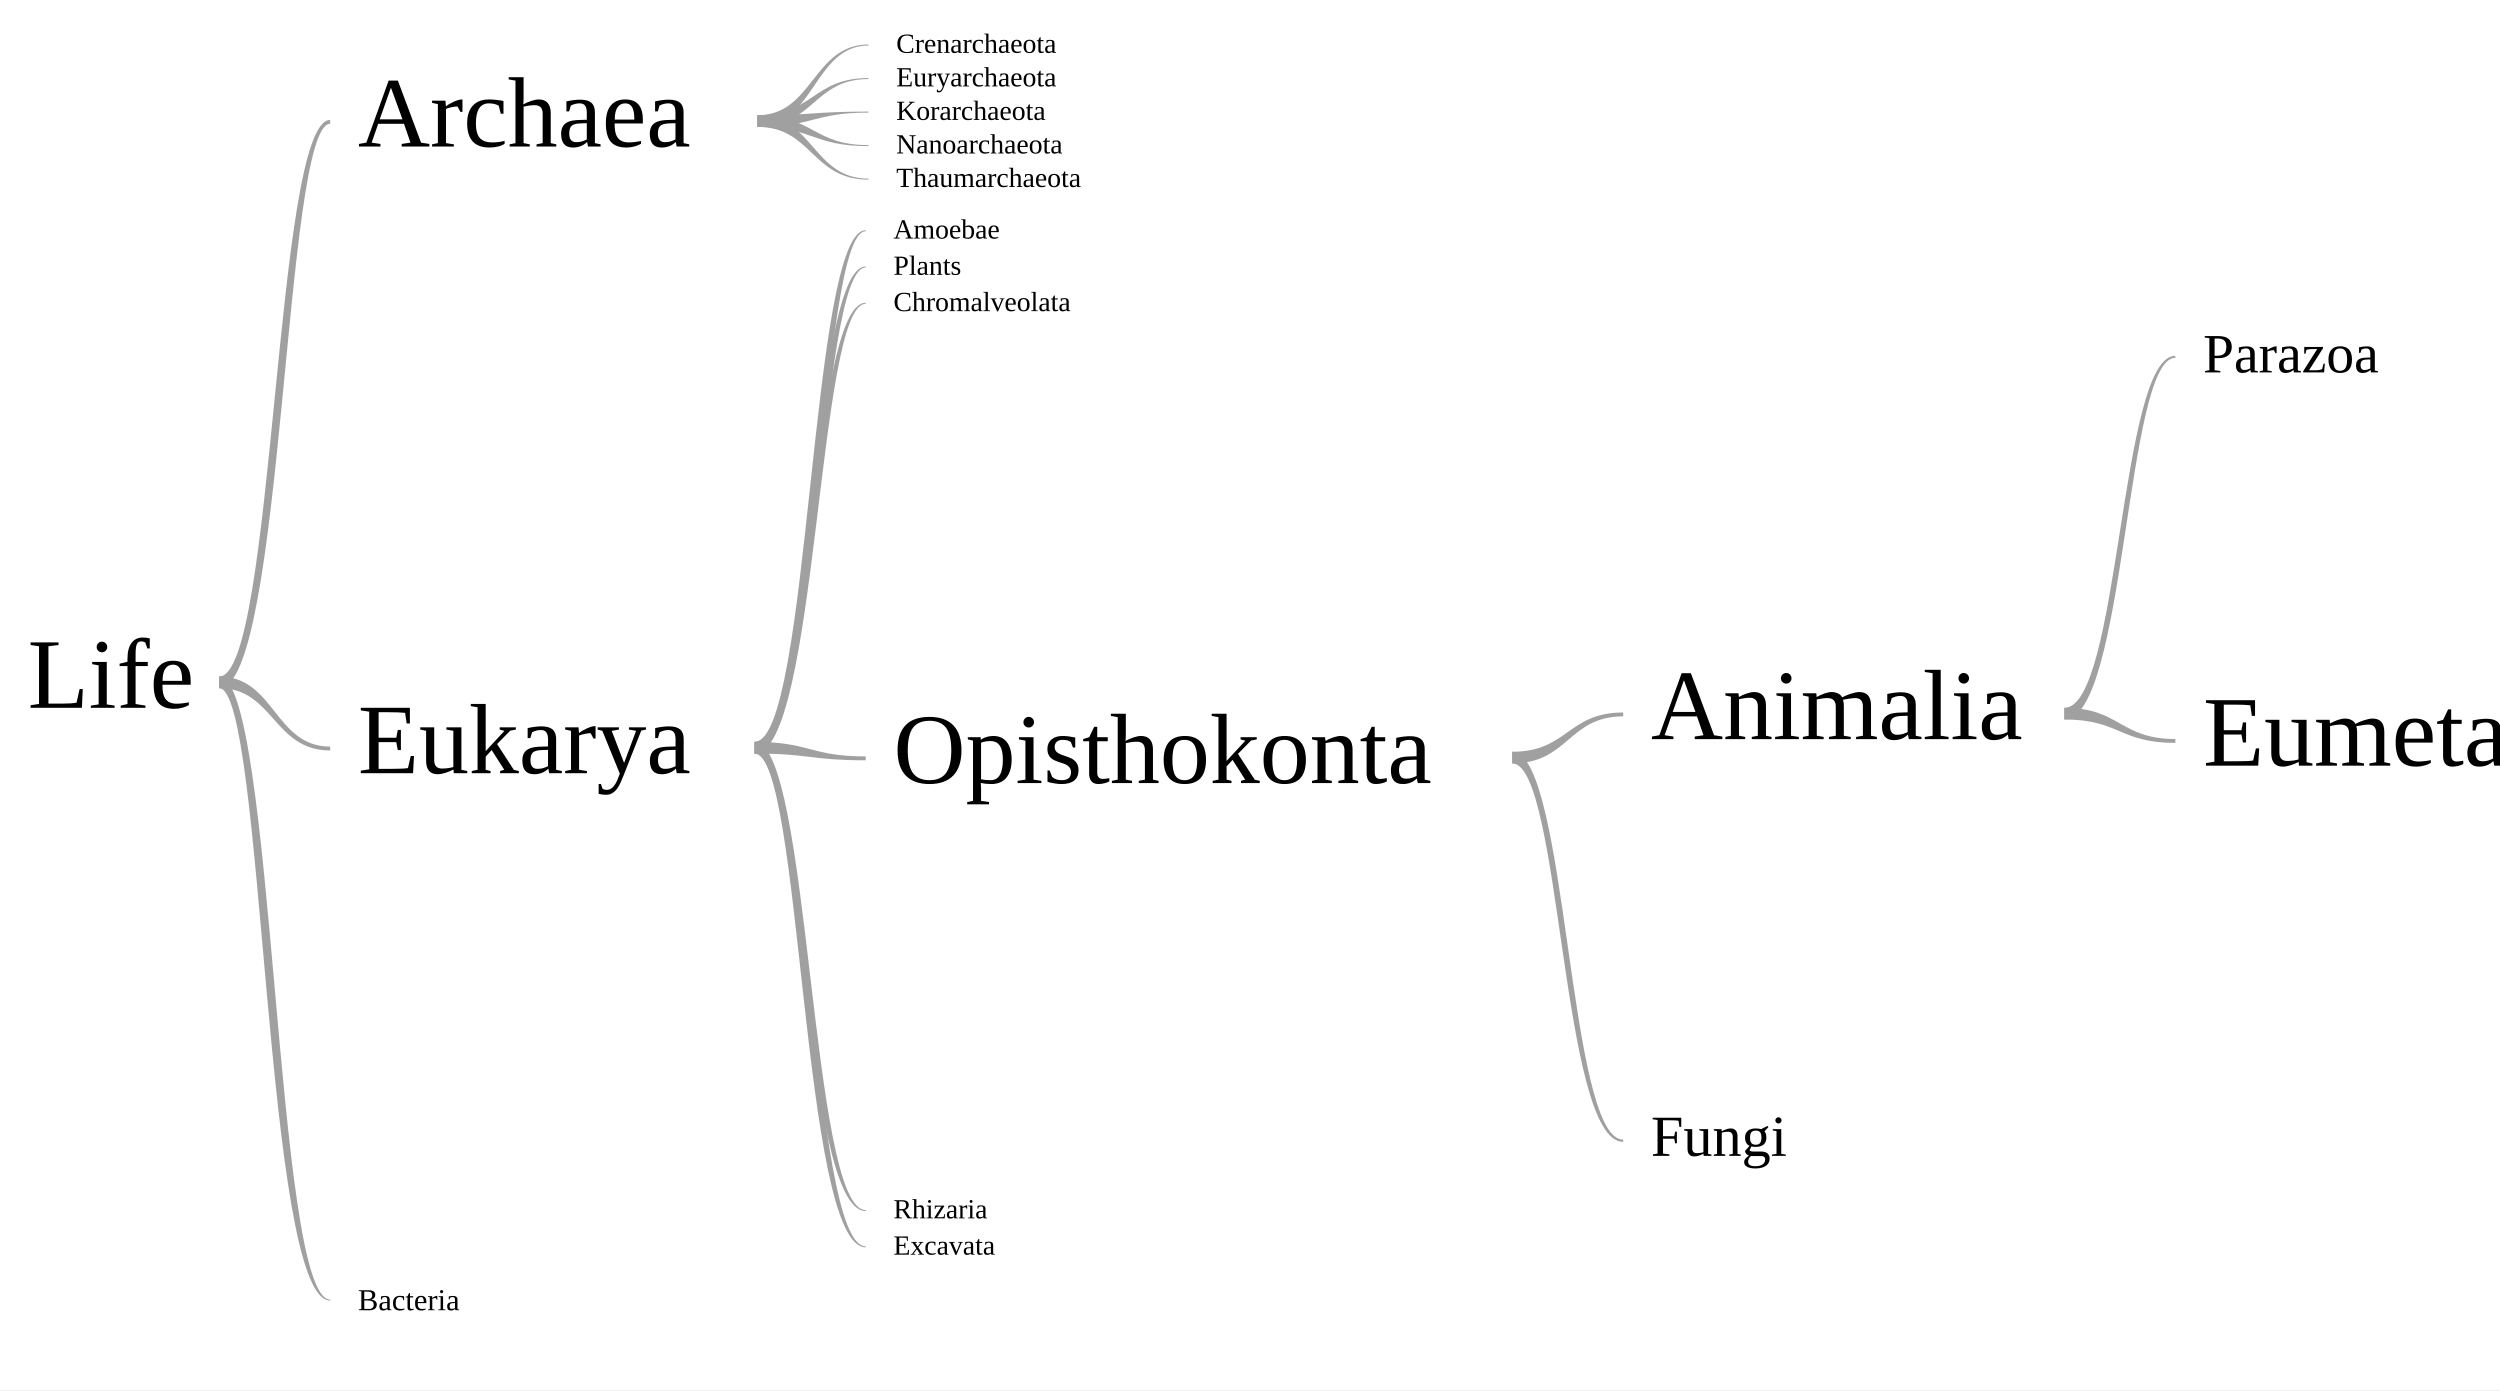
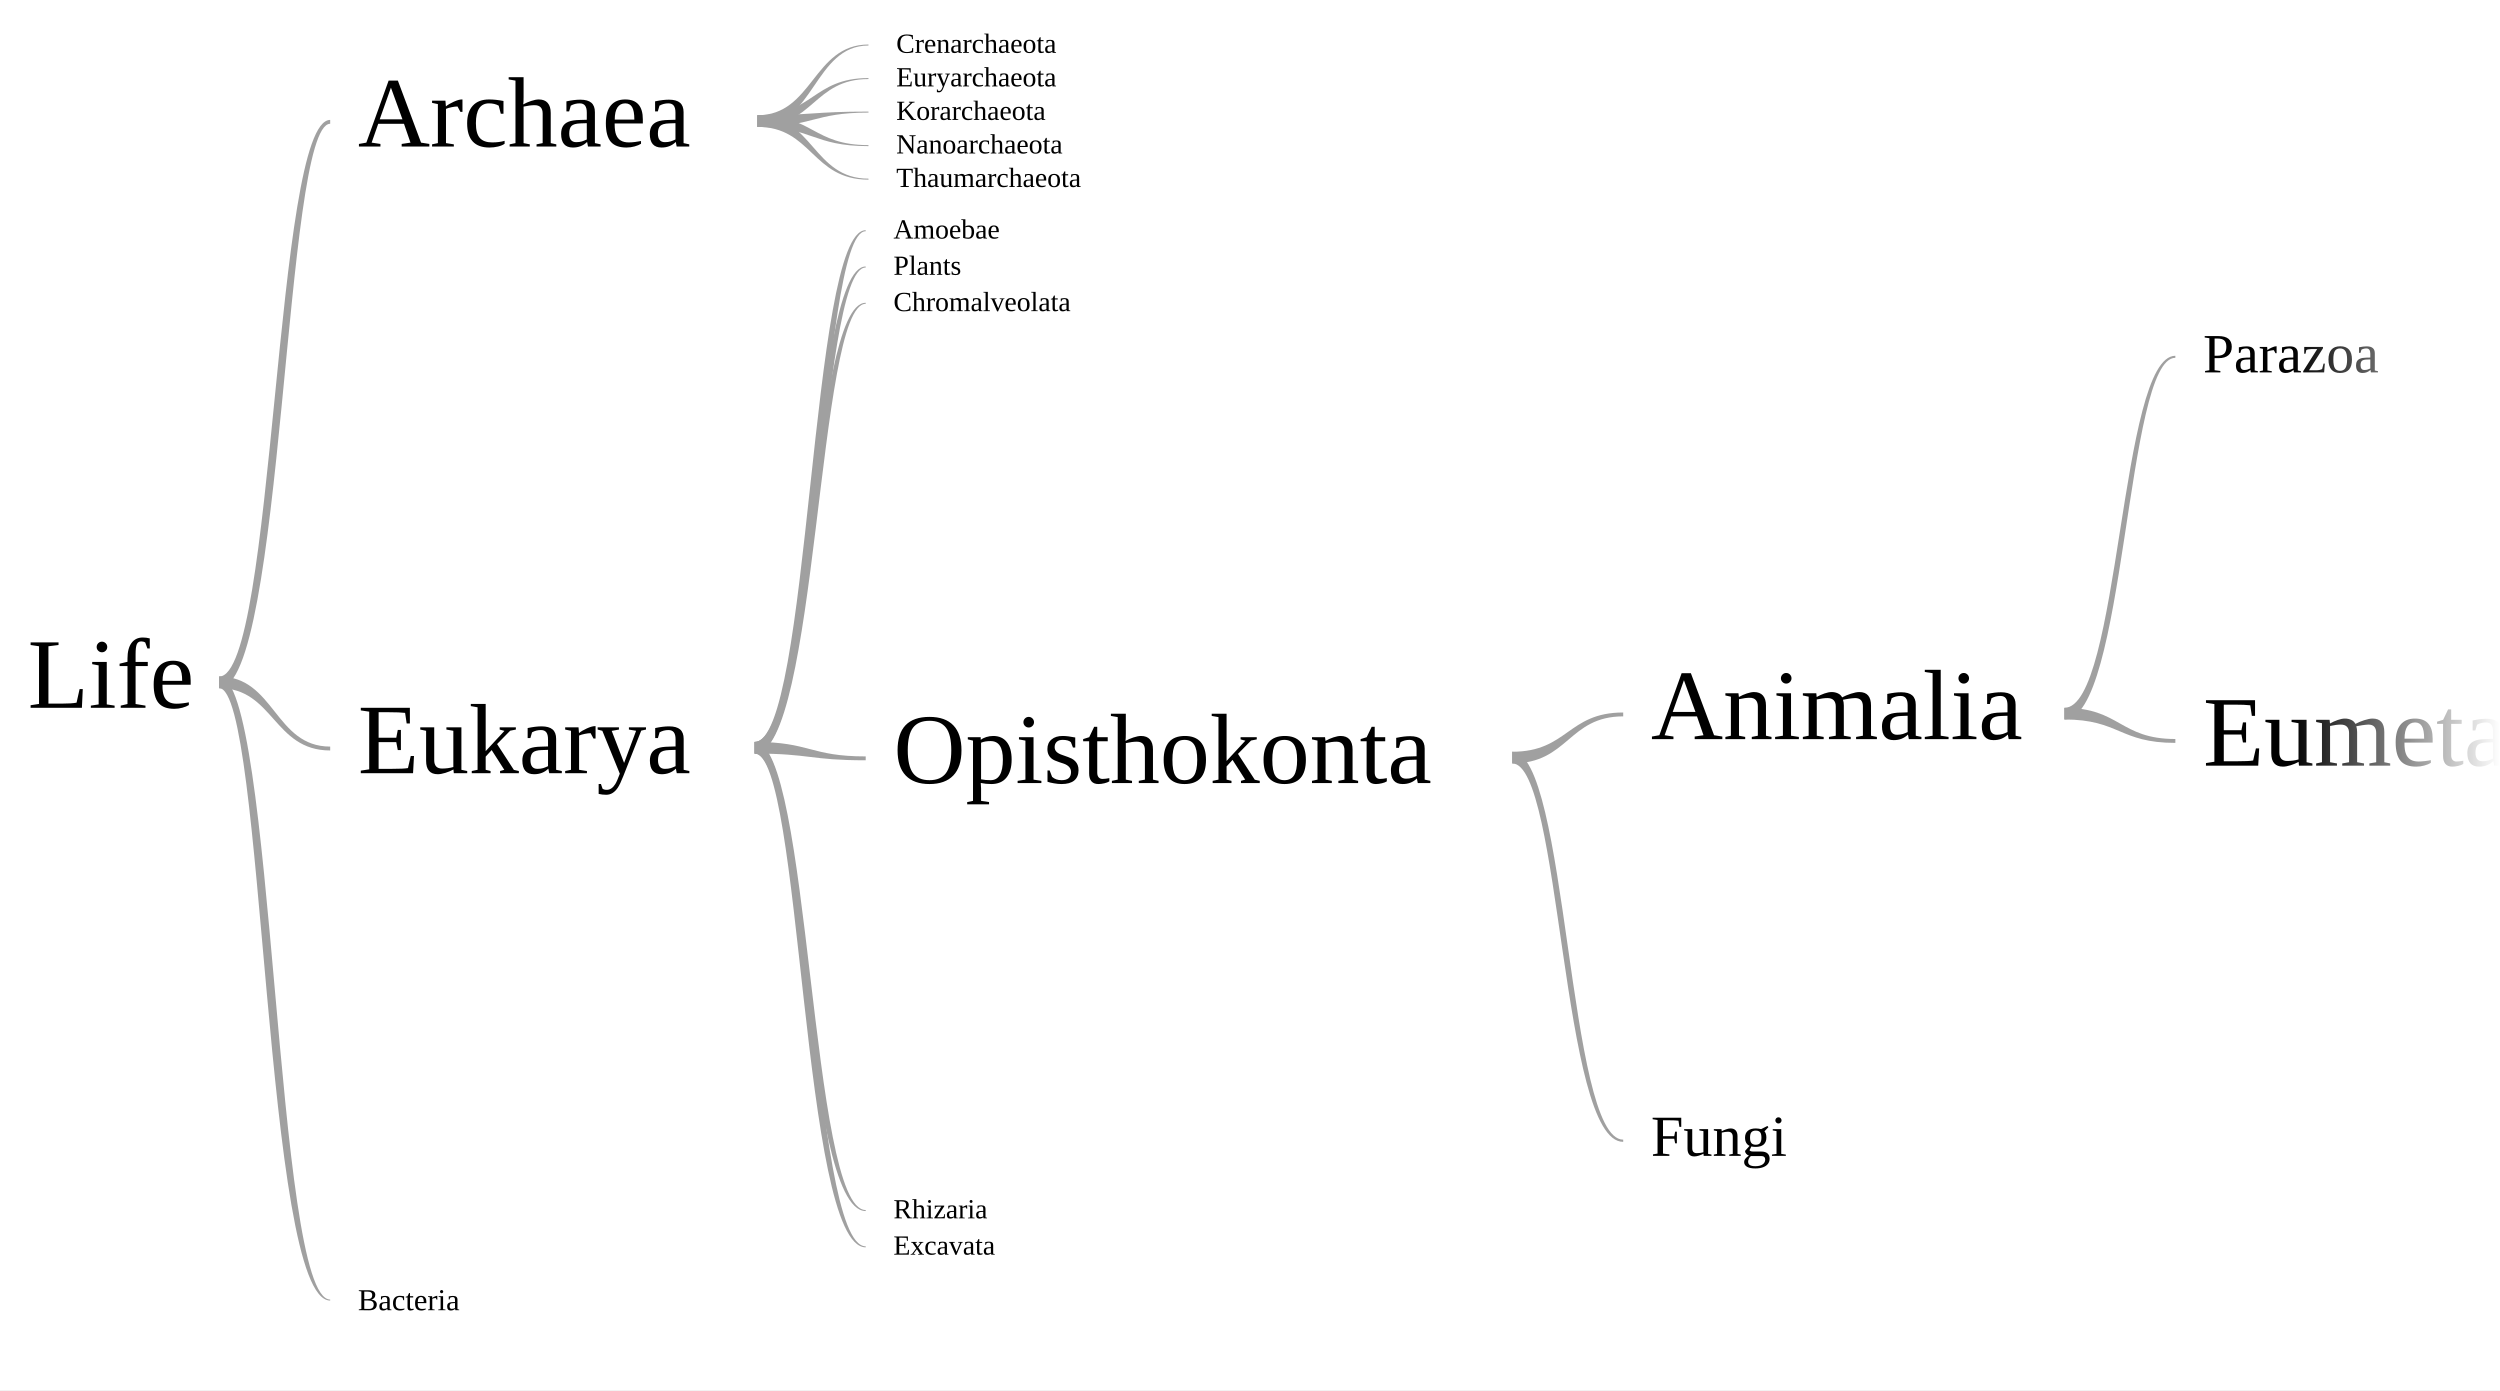
<svg xmlns="http://www.w3.org/2000/svg" width="901" height="501" aria-label="A chart." style="overflow: hidden;">
  <defs id="defs">
    <linearGradient id="_ABSTRACT_RENDERER_ID_0" x1="0%" y1="0%" x2="100%" y2="0%" gradientUnits="objectBoundingBox">
      <stop offset="0%" style="stop-color:#ffffff;stop-opacity:0">
            </stop>
      <stop offset="100%" style="stop-color:#ffffff;stop-opacity:1">
            </stop>
    </linearGradient>
  </defs>
  <g>
    <rect x="0" y="0" width="901" height="501" stroke="none" stroke-width="0" fill="#ffffff">
        </rect>
    <text text-anchor="start" x="10" y="255.1" font-size="36" stroke="none" stroke-width="0" fill="#000000" id="4">Life
        </text>
    <path d="M79,243.82C99,243.82,99,43.214,119,43.214L119,44.614C102.343,44.614,102.343,248.02,79,248.02L79,243.82" stroke="none" stroke-width="0" fill="#a0a0a0">
        </path>
    <text text-anchor="start" x="129" y="52.814" font-size="36" stroke="none" stroke-width="0" fill="#000000" id="5">Archaea
        </text>
    <path d="M273,41.534C293,41.534,293,16.043,313,16.043L313,16.41C293.425,16.41,293.425,45.734,273,45.734L273,41.534" stroke="none" stroke-width="0" fill="#a0a0a0">
        </path>
    <text text-anchor="start" x="323" y="19.043" font-size="10" stroke="none" stroke-width="0" fill="#000000" id="8">Crenarchaeota
        </text>
    <path d="M273,41.534C293,41.534,293,28.129,313,28.129L313,28.495C293.223,28.495,293.223,45.734,273,45.734L273,41.534" stroke="none" stroke-width="0" fill="#a0a0a0">
        </path>
    <text text-anchor="start" x="323" y="31.129" font-size="10" stroke="none" stroke-width="0" fill="#000000" id="9">Euryarchaeota
        </text>
    <path d="M273,41.534C293,41.534,293,40.214,313,40.214L313,40.581C293.022,40.581,293.022,45.734,273,45.734L273,41.534" stroke="none" stroke-width="0" fill="#a0a0a0">
        </path>
    <text text-anchor="start" x="323" y="43.214" font-size="10" stroke="none" stroke-width="0" fill="#000000" id="10">Korarchaeota
        </text>
    <path d="M273,41.534C293,41.534,293,52.3,313,52.3L313,52.667C292.821,52.667,292.821,45.734,273,45.734L273,41.534" stroke="none" stroke-width="0" fill="#a0a0a0">
        </path>
    <text text-anchor="start" x="323" y="55.3" font-size="10" stroke="none" stroke-width="0" fill="#000000" id="11">Nanoarchaeota
        </text>
    <path d="M273,41.534C293,41.534,293,64.386,313,64.386L313,64.752C292.619,64.752,292.619,45.734,273,45.734L273,41.534" stroke="none" stroke-width="0" fill="#a0a0a0">
        </path>
    <text text-anchor="start" x="323" y="67.386" font-size="10" stroke="none" stroke-width="0" fill="#000000" id="12">Thaumarchaeota
        </text>
    <path d="M79,243.82C99,243.82,99,269.071,119,269.071L119,270.471C98.579,270.471,98.579,248.02,79,248.02L79,243.82" stroke="none" stroke-width="0" fill="#a0a0a0">
        </path>
    <text text-anchor="start" x="129" y="278.671" font-size="36" stroke="none" stroke-width="0" fill="#000000" id="6">Eukarya
        </text>
    <path d="M272,267.391C292,267.391,292,82.968,312,82.968L312,83.335C295.074,83.335,295.074,271.591,272,271.591L272,267.391" stroke="none" stroke-width="0" fill="#a0a0a0">
        </path>
    <text text-anchor="start" x="322" y="85.968" font-size="10" stroke="none" stroke-width="0" fill="#000000" id="13">Amoebae
        </text>
    <path d="M272,267.391C292,267.391,292,96.047,312,96.047L312,96.413C294.856,96.413,294.856,271.591,272,271.591L272,267.391" stroke="none" stroke-width="0" fill="#a0a0a0">
        </path>
    <text text-anchor="start" x="322" y="99.047" font-size="10" stroke="none" stroke-width="0" fill="#000000" id="14">Plants
        </text>
    <path d="M272,267.391C292,267.391,292,109.126,312,109.126L312,109.492C294.638,109.492,294.638,271.591,272,271.591L272,267.391" stroke="none" stroke-width="0" fill="#a0a0a0">
        </path>
    <text text-anchor="start" x="322" y="112.126" font-size="10" stroke="none" stroke-width="0" fill="#000000" id="15">Chromalveolata
        </text>
    <path d="M272,267.391C292,267.391,292,272.611,312,272.611L312,274.011C291.913,274.011,291.913,271.591,272,271.591L272,267.391" stroke="none" stroke-width="0" fill="#a0a0a0">
        </path>
    <text text-anchor="start" x="322" y="282.211" font-size="36" stroke="none" stroke-width="0" fill="#000000" id="16">Opisthokonta
        </text>
    <path d="M545,270.931C565,270.931,565,256.782,585,256.782L585,258.182C565.236,258.182,565.236,275.131,545,275.131L545,270.931" stroke="none" stroke-width="0" fill="#a0a0a0">
        </path>
    <text text-anchor="start" x="595" y="266.382" font-size="36" stroke="none" stroke-width="0" fill="#000000" id="19">Animalia
        </text>
    <path d="M744,255.102C764,255.102,764,128.221,784,128.221L784,128.954C766.115,128.954,766.115,259.302,744,259.302L744,255.102" stroke="none" stroke-width="0" fill="#a0a0a0">
        </path>
    <text text-anchor="start" x="794" y="134.221" font-size="20" stroke="none" stroke-width="0" fill="#000000" id="21">Parazoa
        </text>
    <path d="M744,255.102C764,255.102,764,266.338,784,266.338L784,267.738C763.813,267.738,763.813,259.302,744,259.302L744,255.102" stroke="none" stroke-width="0" fill="#a0a0a0">
        </path>
    <text text-anchor="start" x="794" y="275.938" font-size="36" stroke="none" stroke-width="0" fill="#000000" id="22">Eumetazoa
        </text>
    <path d="M986,264.658C1006,264.658,1006,153.033,1026,153.033L1026,153.767C1007.86,153.767,1007.86,268.858,986,268.858L986,264.658" stroke="none" stroke-width="0" fill="#a0a0a0">
        </path>
    <text text-anchor="start" x="1036" y="159.033" font-size="20" stroke="none" stroke-width="0" fill="#000000" id="23">Radiata
        </text>
    <path d="M986,264.658C1006,264.658,1006,275.594,1026,275.594L1026,276.994C1005.818,276.994,1005.818,268.858,986,268.858L986,264.658" stroke="none" stroke-width="0" fill="#a0a0a0">
        </path>
    <text text-anchor="start" x="1036" y="285.194" font-size="36" stroke="none" stroke-width="0" fill="#000000" id="24">Bilateria
        </text>
    <path d="M1177,273.914C1197,273.914,1197,177.212,1217,177.212L1217,177.945C1198.612,177.945,1198.612,278.114,1177,278.114L1177,273.914" stroke="none" stroke-width="0" fill="#a0a0a0">
        </path>
    <text text-anchor="start" x="1227" y="182.362" font-size="19" stroke="none" stroke-width="0" fill="#000000" id="25">Orthonectida
        </text>
    <path d="M1177,273.914C1197,273.914,1197,201.058,1217,201.058L1217,201.791C1198.214,201.791,1198.214,278.114,1177,278.114L1177,273.914" stroke="none" stroke-width="0" fill="#a0a0a0">
        </path>
    <text text-anchor="start" x="1227" y="206.208" font-size="19" stroke="none" stroke-width="0" fill="#000000" id="26">Rhombozoa
        </text>
    <path d="M1177,273.914C1197,273.914,1197,218.942,1217,218.942L1217,219.308C1197.916,219.308,1197.916,278.114,1177,278.114L1177,273.914" stroke="none" stroke-width="0" fill="#a0a0a0">
        </path>
    <text text-anchor="start" x="1227" y="221.942" font-size="10" stroke="none" stroke-width="0" fill="#000000" id="27">Acoelomorpha
        </text>
    <path d="M1177,273.914C1197,273.914,1197,278.556,1217,278.556L1217,279.956C1196.923,279.956,1196.923,278.114,1177,278.114L1177,273.914" stroke="none" stroke-width="0" fill="#a0a0a0">
        </path>
    <text text-anchor="start" x="1227" y="288.156" font-size="36" stroke="none" stroke-width="0" fill="#000000" id="28">Deuterostomia
        </text>
    <path d="M1472,276.876C1492,276.876,1492,253.043,1512,253.043L1512,254.443C1492.397,254.443,1492.397,281.076,1472,281.076L1472,276.876" stroke="none" stroke-width="0" fill="#a0a0a0">
        </path>
    <text text-anchor="start" x="1522" y="262.643" font-size="36" stroke="none" stroke-width="0" fill="#000000" id="31">Chordata
        </text>
    <path d="M1472,276.876C1492,276.876,1492,286.812,1512,286.812L1512,287.145C1491.834,287.145,1491.834,281.076,1472,281.076L1472,276.876" stroke="none" stroke-width="0" fill="#a0a0a0">
        </path>
    <text text-anchor="start" x="1522" y="289.462" font-size="9" stroke="none" stroke-width="0" fill="#000000" id="32">Hemichordata
        </text>
    <path d="M1472,276.876C1492,276.876,1492,298.068,1512,298.068L1512,298.401C1491.647,298.401,1491.647,281.076,1472,281.076L1472,276.876" stroke="none" stroke-width="0" fill="#a0a0a0">
        </path>
    <text text-anchor="start" x="1522" y="300.718" font-size="9" stroke="none" stroke-width="0" fill="#000000" id="33">Echinodermata
        </text>
    <path d="M1472,276.876C1492,276.876,1492,309.324,1512,309.324L1512,309.657C1491.459,309.657,1491.459,281.076,1472,281.076L1472,276.876" stroke="none" stroke-width="0" fill="#a0a0a0">
        </path>
    <text text-anchor="start" x="1522" y="311.974" font-size="9" stroke="none" stroke-width="0" fill="#000000" id="34">Xenoturbellida
        </text>
    <path d="M1472,276.876C1492,276.876,1492,320.58,1512,320.58L1512,320.913C1491.272,320.913,1491.272,281.076,1472,281.076L1472,276.876" stroke="none" stroke-width="0" fill="#a0a0a0">
        </path>
    <text text-anchor="start" x="1522" y="323.23" font-size="9" stroke="none" stroke-width="0" fill="#000000" id="35">Vetulicolia
        </text>
    <path d="M1177,273.914C1197,273.914,1197,344.131,1217,344.131L1217,344.864C1195.83,344.864,1195.83,278.114,1177,278.114L1177,273.914" stroke="none" stroke-width="0" fill="#a0a0a0">
        </path>
    <text text-anchor="start" x="1227" y="349.281" font-size="19" stroke="none" stroke-width="0" fill="#000000" id="29">Chaetognatha
        </text>
    <path d="M1177,273.914C1197,273.914,1197,367.976,1217,367.976L1217,368.71C1195.432,368.71,1195.432,278.114,1177,278.114L1177,273.914" stroke="none" stroke-width="0" fill="#a0a0a0">
        </path>
    <text text-anchor="start" x="1227" y="373.126" font-size="19" stroke="none" stroke-width="0" fill="#000000" id="30">Protostomia
        </text>
    <path d="M545,270.931C565,270.931,565,410.728,585,410.728L585,411.528C562.67,411.528,562.67,275.131,545,275.131L545,270.931" stroke="none" stroke-width="0" fill="#a0a0a0">
        </path>
    <text text-anchor="start" x="595" y="416.578" font-size="21" stroke="none" stroke-width="0" fill="#000000" id="20">Fungi
        </text>
    <path d="M272,267.391C292,267.391,292,436.096,312,436.096L312,436.463C289.188,436.463,289.188,271.591,272,271.591L272,267.391" stroke="none" stroke-width="0" fill="#a0a0a0">
        </path>
    <text text-anchor="start" x="322" y="439.096" font-size="10" stroke="none" stroke-width="0" fill="#000000" id="17">Rhizaria
        </text>
    <path d="M272,267.391C292,267.391,292,449.175,312,449.175L312,449.542C288.97,449.542,288.97,271.591,272,271.591L272,267.391" stroke="none" stroke-width="0" fill="#a0a0a0">
        </path>
    <text text-anchor="start" x="322" y="452.175" font-size="10" stroke="none" stroke-width="0" fill="#000000" id="18">Excavata
        </text>
    <path d="M79,243.82C99,243.82,99,468.357,119,468.357L119,468.724C95.258,468.724,95.258,248.02,79,248.02L79,243.82" stroke="none" stroke-width="0" fill="#a0a0a0">
        </path>
    <text text-anchor="start" x="129" y="472.207" font-size="11" stroke="none" stroke-width="0" fill="#000000" id="7">Bacteria
        </text>
-     <rect x="825.917" y="0" width="75.083" height="501" stroke="none" stroke-width="0" fill="url(https://www.w3schools.com/howto/tryit.asp?filename=tryhow_google_pie_chart#_ABSTRACT_RENDERER_ID_0)">
+     <rect x="825.917" y="0" width="75.083" height="501" stroke="none" stroke-width="0" fill="url(#_ABSTRACT_RENDERER_ID_0)">
        </rect>
  </g>
  <g>
    <rect x="0" y="0" width="901" height="501" stroke="none" stroke-width="0" fill-opacity="0" fill="none">
        </rect>
  </g>
</svg>
